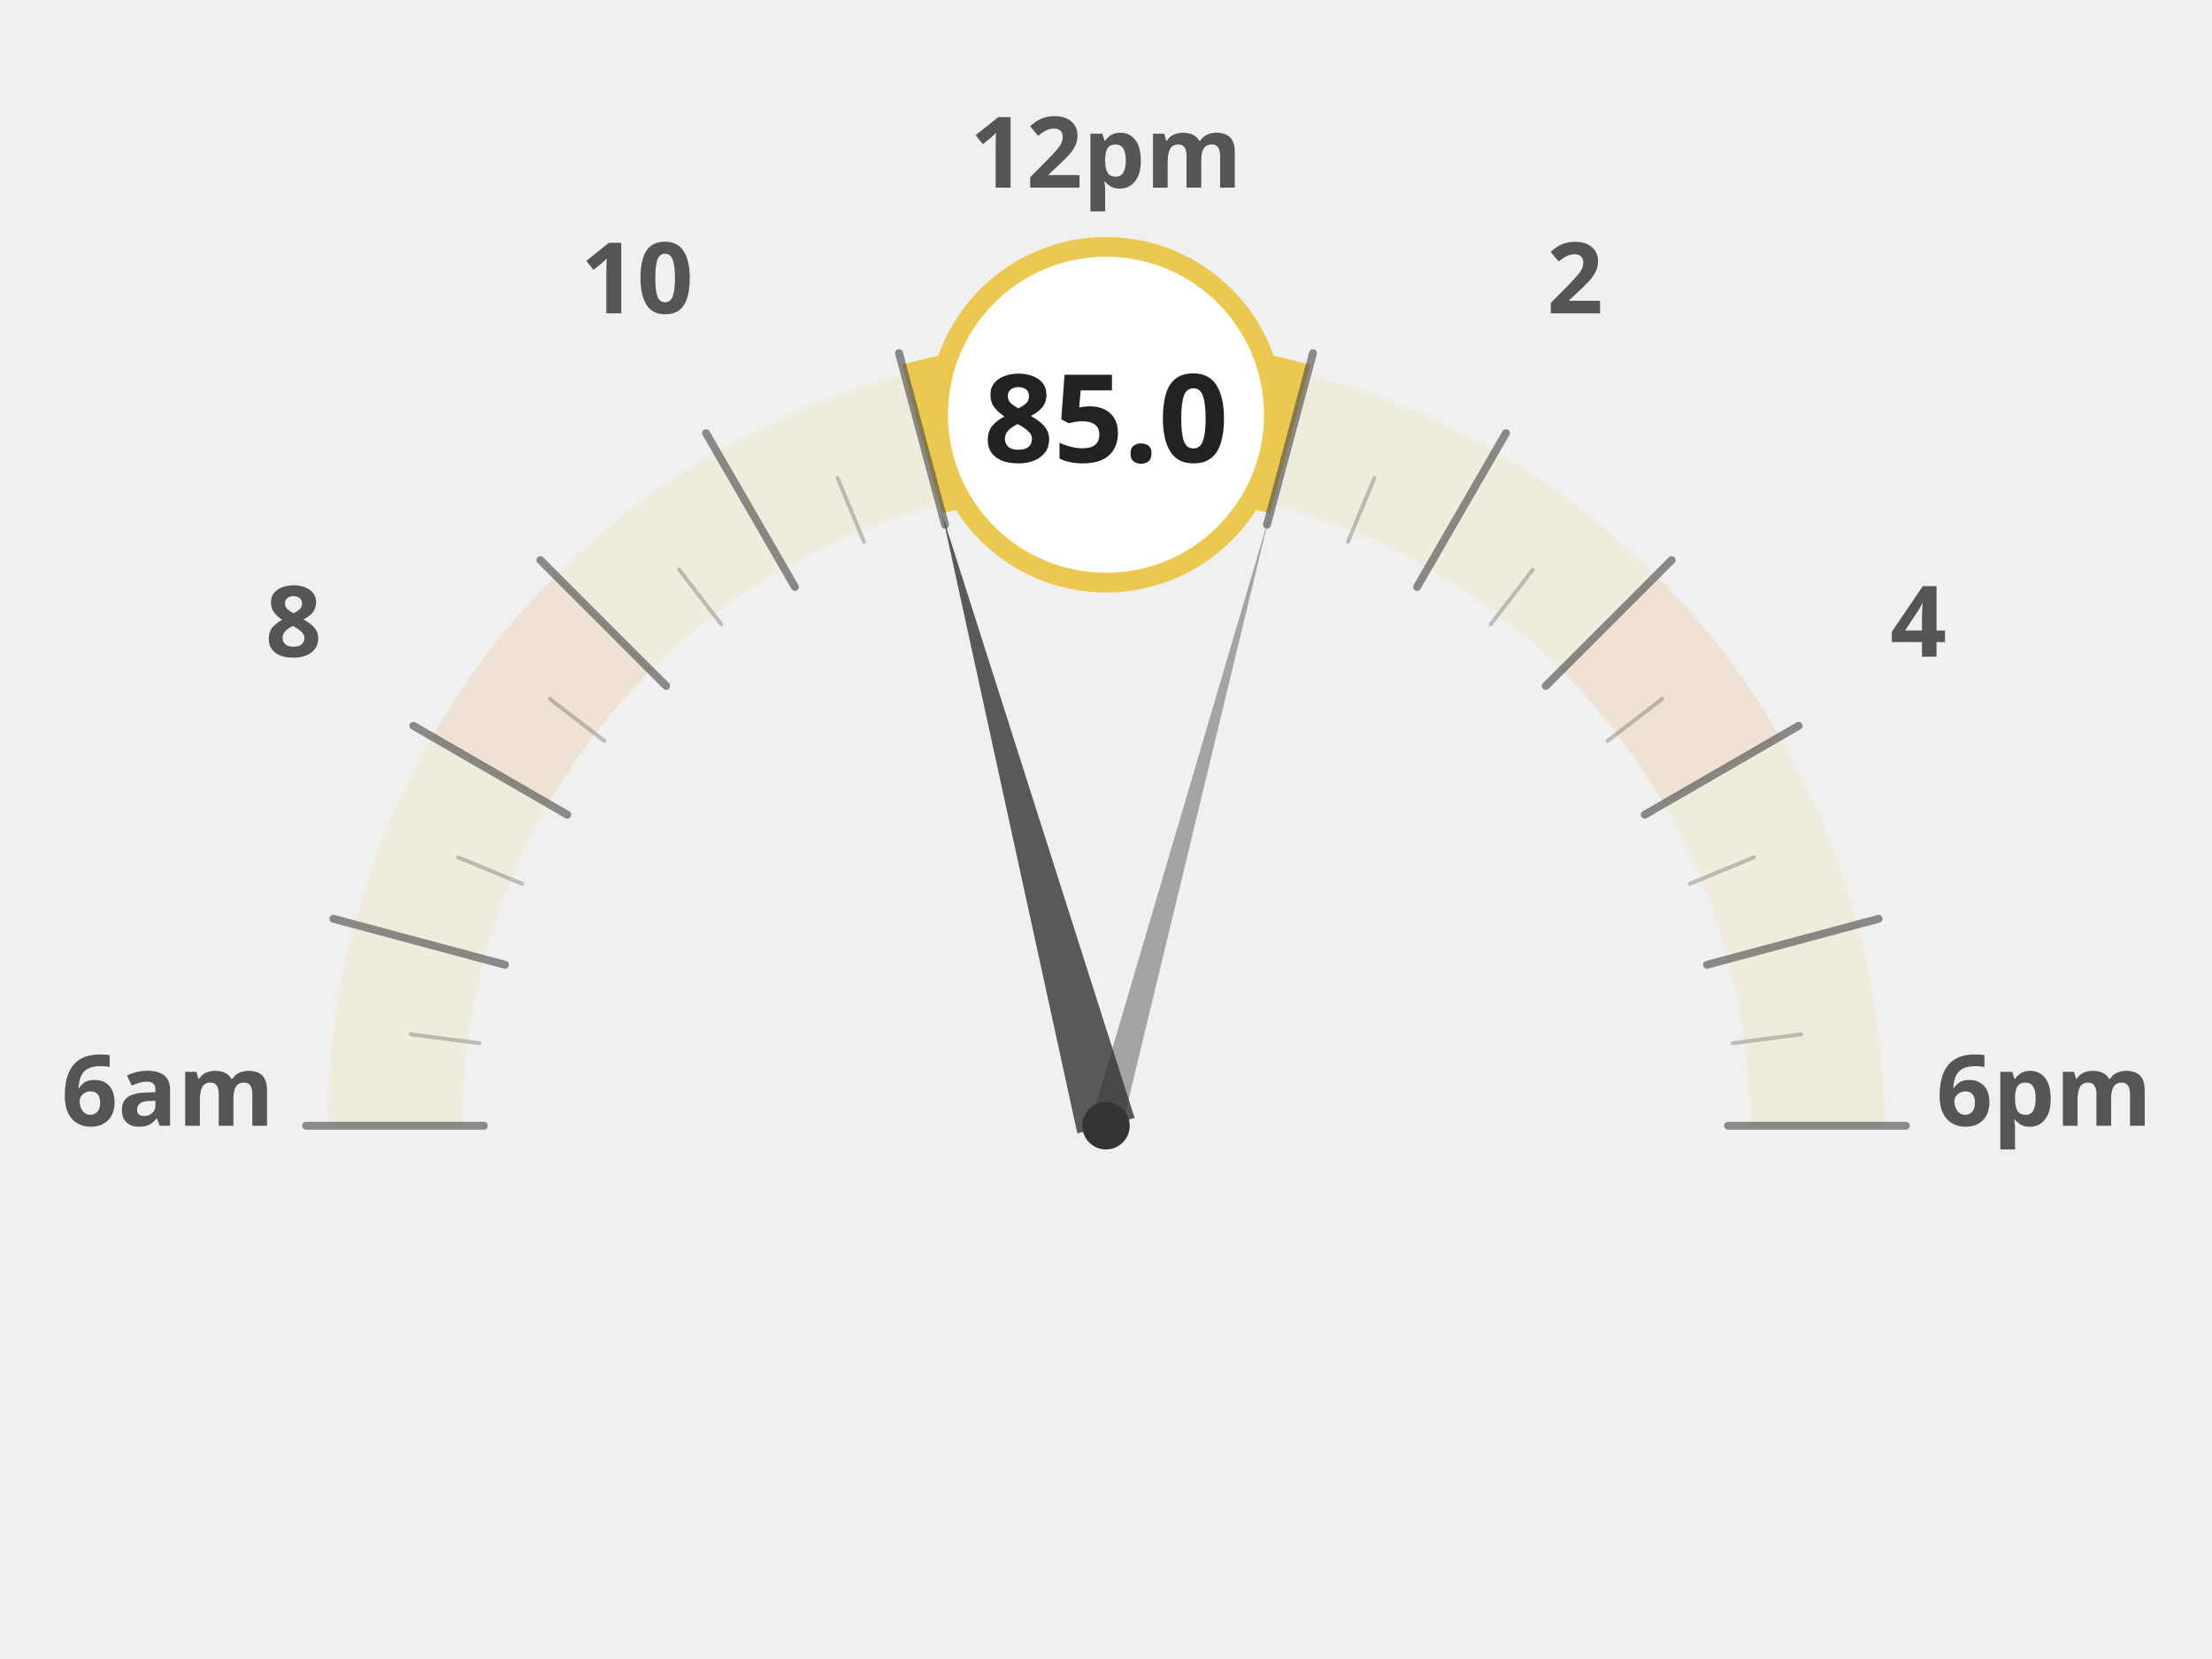
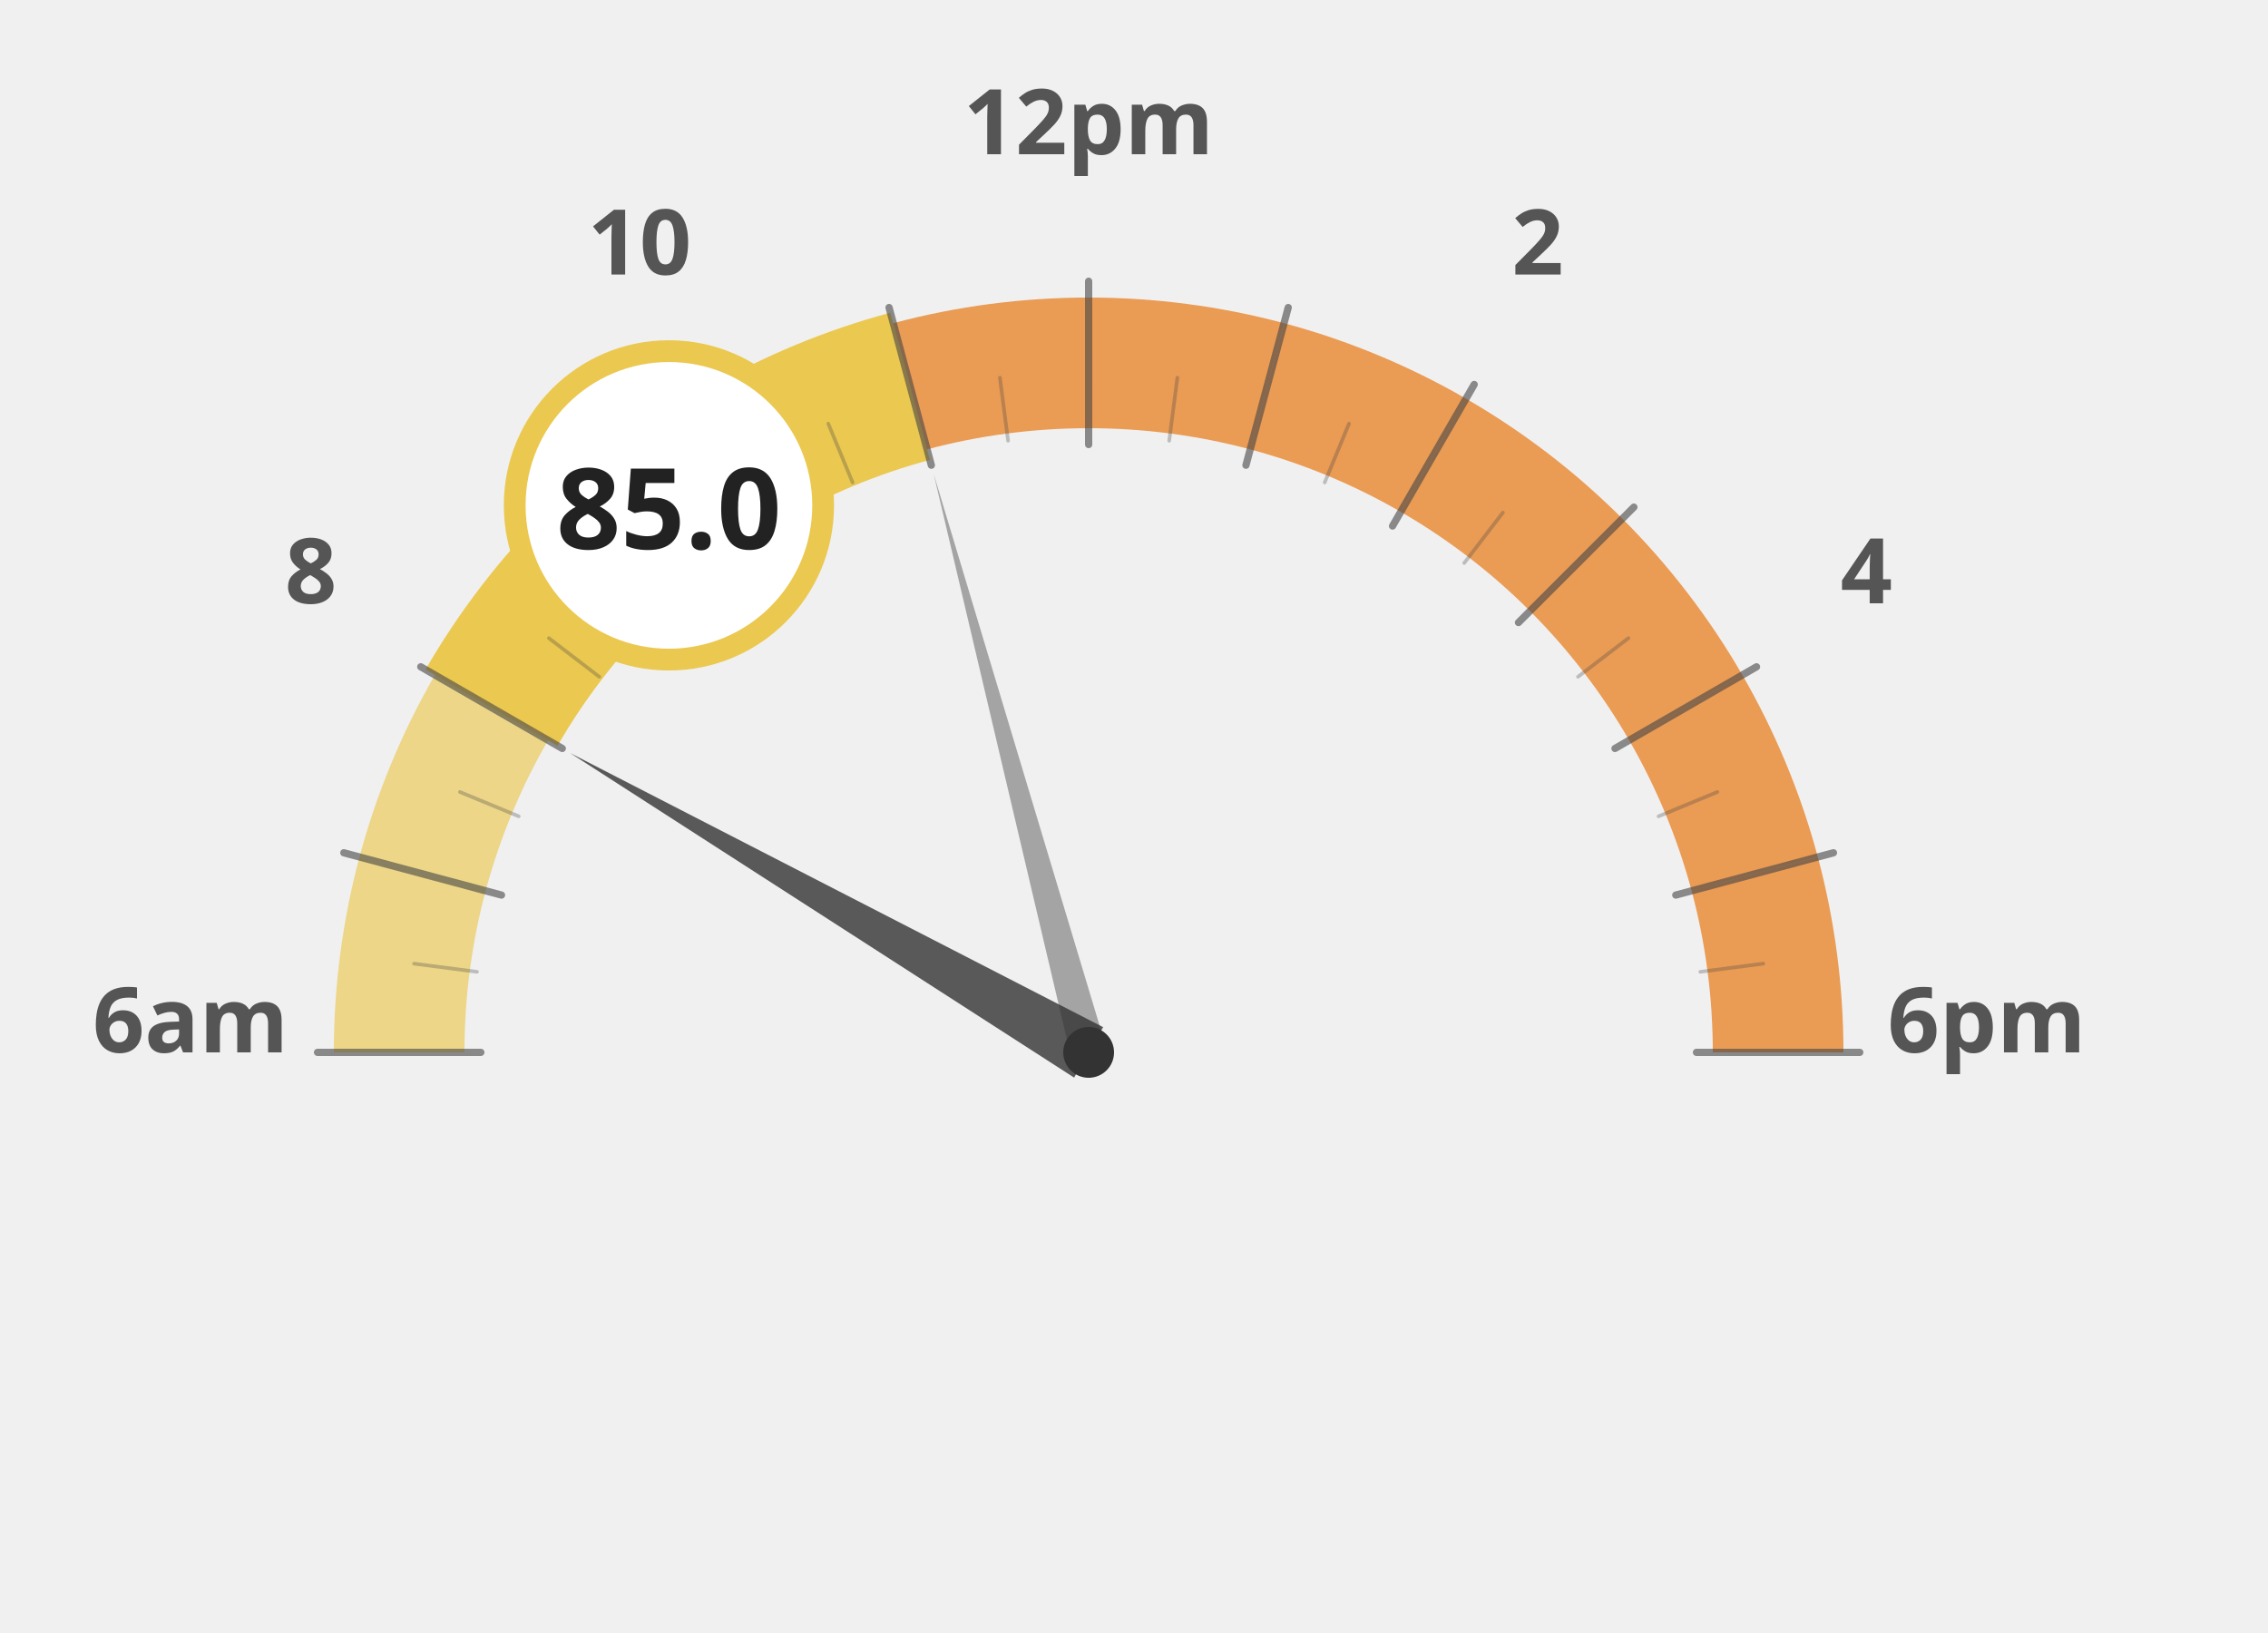
- <svg xmlns="http://www.w3.org/2000/svg" width="60mm" height="45mm" viewBox="0 0 1000 840">
-   <g transform="translate(0, 120)">
-     <path d="M 140.0 450.0 A 360 360 0 0 1 152.3 356.8" fill="none" stroke="#ebc850" stroke-width="68" stroke-opacity="0.12" />
-     <path d="M 152.3 356.8 A 360 360 0 0 1 188.2 270.0" fill="none" stroke="#ebc850" stroke-width="68" stroke-opacity="0.12" />
-     <path d="M 188.2 270.0 A 360 360 0 0 1 245.4 195.4" fill="none" stroke="#e66e00" stroke-width="68" stroke-opacity="0.12" />
-     <path d="M 245.4 195.4 A 360 360 0 0 1 320.0 138.2" fill="none" stroke="#ebc850" stroke-width="68" stroke-opacity="0.12" />
-     <path d="M 320.0 138.2 A 360 360 0 0 1 406.8 102.3" fill="none" stroke="#ebc850" stroke-width="68" stroke-opacity="0.12" />
-     <path d="M 406.8 102.3 A 360 360 0 0 1 500.0 90.0" fill="none" stroke="#ebc850" stroke-width="68" stroke-opacity="0.12" />
-     <path d="M 500.0 90.0 A 360 360 0 0 1 593.2 102.3" fill="none" stroke="#ebc850" stroke-width="68" stroke-opacity="0.12" />
-     <path d="M 593.2 102.3 A 360 360 0 0 1 680.0 138.2" fill="none" stroke="#ebc850" stroke-width="68" stroke-opacity="0.12" />
-     <path d="M 680.0 138.2 A 360 360 0 0 1 754.6 195.4" fill="none" stroke="#ebc850" stroke-width="68" stroke-opacity="0.12" />
-     <path d="M 754.6 195.4 A 360 360 0 0 1 811.8 270.0" fill="none" stroke="#e66e00" stroke-width="68" stroke-opacity="0.12" />
-     <path d="M 811.8 270.0 A 360 360 0 0 1 847.7 356.8" fill="none" stroke="#ebc850" stroke-width="68" stroke-opacity="0.12" />
-     <path d="M 847.7 356.8 A 360 360 0 0 1 860.0 450.0" fill="none" stroke="#ebc850" stroke-width="68" stroke-opacity="0.12" />
-     <text x="25.0" y="450" text-anchor="middle" font-family="Montserrat, sans-serif" font-size="50" font-weight="900" fill="#555">6am</text>
-     <text x="88.638" y="212.5" text-anchor="middle" font-family="Montserrat, sans-serif" font-size="50" font-weight="900" fill="#555">8</text>
-     <text x="262.5" y="38.638" text-anchor="middle" font-family="Montserrat, sans-serif" font-size="50" font-weight="900" fill="#555">10</text>
-     <text x="500" y="-25.0" text-anchor="middle" font-family="Montserrat, sans-serif" font-size="50" font-weight="900" fill="#555">12pm</text>
-     <text x="737.5" y="38.638" text-anchor="middle" font-family="Montserrat, sans-serif" font-size="50" font-weight="900" fill="#555">2</text>
-     <text x="911.362" y="212.5" text-anchor="middle" font-family="Montserrat, sans-serif" font-size="50" font-weight="900" fill="#555">4</text>
-     <text x="975.0" y="450.0" text-anchor="middle" font-family="Montserrat, sans-serif" font-size="50" font-weight="900" fill="#555">6pm</text>
-     <path d="M 406.8 102.3 A 360 360 0 0 1 500.0 90.0" fill="none" stroke="#ebc850" stroke-width="78" stroke-linecap="butt" />
-     <path d="M 500.0 90.0 A 360 360 0 0 1 593.2 102.3" fill="none" stroke="#ebc850" stroke-width="78" stroke-linecap="butt" />
-     <line x1="185.0" y1="450.0" x2="95.0" y2="450.0" stroke="#444" stroke-width="4" stroke-linecap="round" opacity="0.6" />
-     <line x1="182.7" y1="408.2" x2="148.0" y2="403.7" stroke="#444" stroke-width="2" stroke-linecap="round" opacity="0.3" />
-     <line x1="195.7" y1="368.5" x2="108.8" y2="345.2" stroke="#444" stroke-width="4" stroke-linecap="round" opacity="0.6" />
-     <line x1="204.4" y1="327.5" x2="172.0" y2="314.1" stroke="#444" stroke-width="2" stroke-linecap="round" opacity="0.3" />
-     <line x1="227.2" y1="292.5" x2="149.3" y2="247.5" stroke="#444" stroke-width="4" stroke-linecap="round" opacity="0.6" />
-     <line x1="246.1" y1="255.2" x2="218.4" y2="233.9" stroke="#444" stroke-width="2" stroke-linecap="round" opacity="0.3" />
-     <line x1="277.3" y1="227.3" x2="213.6" y2="163.6" stroke="#444" stroke-width="4" stroke-linecap="round" opacity="0.6" />
-     <line x1="305.2" y1="196.1" x2="283.9" y2="168.4" stroke="#444" stroke-width="2" stroke-linecap="round" opacity="0.3" />
-     <line x1="342.5" y1="177.2" x2="297.5" y2="99.3" stroke="#444" stroke-width="4" stroke-linecap="round" opacity="0.6" />
-     <line x1="377.5" y1="154.4" x2="364.1" y2="122.0" stroke="#444" stroke-width="2" stroke-linecap="round" opacity="0.3" />
-     <line x1="418.5" y1="145.7" x2="395.2" y2="58.8" stroke="#444" stroke-width="4" stroke-linecap="round" opacity="0.6" />
-     <line x1="458.2" y1="132.7" x2="453.7" y2="98.0" stroke="#444" stroke-width="2" stroke-linecap="round" opacity="0.3" />
-     <line x1="500.0" y1="135.0" x2="500.0" y2="45.0" stroke="#444" stroke-width="4" stroke-linecap="round" opacity="0.6" />
-     <line x1="541.8" y1="132.7" x2="546.3" y2="98.0" stroke="#444" stroke-width="2" stroke-linecap="round" opacity="0.3" />
-     <line x1="581.5" y1="145.7" x2="604.8" y2="58.8" stroke="#444" stroke-width="4" stroke-linecap="round" opacity="0.6" />
-     <line x1="622.5" y1="154.4" x2="635.9" y2="122.0" stroke="#444" stroke-width="2" stroke-linecap="round" opacity="0.3" />
-     <line x1="657.5" y1="177.2" x2="702.5" y2="99.3" stroke="#444" stroke-width="4" stroke-linecap="round" opacity="0.6" />
-     <line x1="694.8" y1="196.1" x2="716.1" y2="168.4" stroke="#444" stroke-width="2" stroke-linecap="round" opacity="0.3" />
-     <line x1="722.7" y1="227.3" x2="786.4" y2="163.6" stroke="#444" stroke-width="4" stroke-linecap="round" opacity="0.6" />
-     <line x1="753.9" y1="255.2" x2="781.6" y2="233.9" stroke="#444" stroke-width="2" stroke-linecap="round" opacity="0.3" />
-     <line x1="772.8" y1="292.5" x2="850.7" y2="247.5" stroke="#444" stroke-width="4" stroke-linecap="round" opacity="0.6" />
-     <line x1="795.6" y1="327.5" x2="828.0" y2="314.1" stroke="#444" stroke-width="2" stroke-linecap="round" opacity="0.3" />
-     <line x1="804.3" y1="368.5" x2="891.2" y2="345.2" stroke="#444" stroke-width="4" stroke-linecap="round" opacity="0.6" />
-     <line x1="817.3" y1="408.2" x2="852.0" y2="403.7" stroke="#444" stroke-width="2" stroke-linecap="round" opacity="0.3" />
-     <line x1="815.0" y1="450.0" x2="905.0" y2="450.0" stroke="#444" stroke-width="4" stroke-linecap="round" opacity="0.6" />
-     <polygon points="417.2,140.9 485.5,453.9 514.5,446.1" fill="#333" opacity="0.8" />
-     <polygon points="582.8,140.9 492.3,447.9 507.7,452.1" fill="#333" opacity="0.4" />
-     <circle cx="500" cy="450" r="12" fill="#333" />
-     <circle cx="500.0" cy="90.0" r="85" fill="white" stroke="#ebc850" stroke-width="10" />
-     <text x="500.0" y="114.0" text-anchor="middle" font-family="Montserrat, sans-serif" font-size="62" font-weight="800" fill="#222">85.0</text>
+ <svg xmlns="http://www.w3.org/2000/svg" width="100%" height="100%" viewBox="0 0 1250 900">
+   <g transform="translate(100, 100)">
+     <path d="M 120.0 480.0 A 380 380 0 0 1 132.9 381.6" fill="none" stroke="#ebc850" stroke-width="72" stroke-opacity="0.65" />
+     <path d="M 132.9 381.6 A 380 380 0 0 1 170.9 290.0" fill="none" stroke="#ebc850" stroke-width="72" stroke-opacity="0.65" />
+     <path d="M 170.9 290.0 A 380 380 0 0 1 231.3 211.3" fill="none" stroke="#ebc850" stroke-width="72" stroke-opacity="1.0" />
+     <path d="M 231.3 211.3 A 380 380 0 0 1 310.0 150.9" fill="none" stroke="#ebc850" stroke-width="72" stroke-opacity="1.0" />
+     <path d="M 310.0 150.9 A 380 380 0 0 1 401.6 112.9" fill="none" stroke="#ebc850" stroke-width="72" stroke-opacity="1.0" />
+     <path d="M 401.6 112.9 A 380 380 0 0 1 500.0 100.0" fill="none" stroke="#e66e00" stroke-width="72" stroke-opacity="0.65" />
+     <path d="M 500.0 100.0 A 380 380 0 0 1 598.4 112.9" fill="none" stroke="#e66e00" stroke-width="72" stroke-opacity="0.65" />
+     <path d="M 598.4 112.9 A 380 380 0 0 1 690.0 150.9" fill="none" stroke="#e66e00" stroke-width="72" stroke-opacity="0.65" />
+     <path d="M 690.0 150.9 A 380 380 0 0 1 768.7 211.3" fill="none" stroke="#e66e00" stroke-width="72" stroke-opacity="0.65" />
+     <path d="M 768.7 211.3 A 380 380 0 0 1 829.1 290.0" fill="none" stroke="#e66e00" stroke-width="72" stroke-opacity="0.65" />
+     <path d="M 829.1 290.0 A 380 380 0 0 1 867.1 381.6" fill="none" stroke="#e66e00" stroke-width="72" stroke-opacity="0.65" />
+     <path d="M 867.1 381.6 A 380 380 0 0 1 880.0 480.0" fill="none" stroke="#e66e00" stroke-width="72" stroke-opacity="0.65" />
+     <text x="5.0" y="480" text-anchor="middle" font-family="Montserrat, sans-serif" font-size="50" font-weight="900" fill="#555">6am</text>
+     <text x="71.317" y="232.5" text-anchor="middle" font-family="Montserrat, sans-serif" font-size="50" font-weight="900" fill="#555">8</text>
+     <text x="252.5" y="51.317" text-anchor="middle" font-family="Montserrat, sans-serif" font-size="50" font-weight="900" fill="#555">10</text>
+     <text x="500" y="-15.0" text-anchor="middle" font-family="Montserrat, sans-serif" font-size="50" font-weight="900" fill="#555">12pm</text>
+     <text x="747.5" y="51.317" text-anchor="middle" font-family="Montserrat, sans-serif" font-size="50" font-weight="900" fill="#555">2</text>
+     <text x="928.683" y="232.5" text-anchor="middle" font-family="Montserrat, sans-serif" font-size="50" font-weight="900" fill="#555">4</text>
+     <text x="995.0" y="480.0" text-anchor="middle" font-family="Montserrat, sans-serif" font-size="50" font-weight="900" fill="#555">6pm</text>
+     <path d="M 170.9 290.0 A 380 380 0 0 1 231.3 211.3" fill="none" stroke="#ebc850" stroke-width="84" stroke-linecap="butt" />
+     <path d="M 231.3 211.3 A 380 380 0 0 1 310.0 150.9" fill="none" stroke="#ebc850" stroke-width="84" stroke-linecap="butt" />
+     <path d="M 310.0 150.9 A 380 380 0 0 1 401.6 112.9" fill="none" stroke="#ebc850" stroke-width="84" stroke-linecap="butt" />
+     <line x1="165.0" y1="480.0" x2="75.0" y2="480.0" stroke="#444" stroke-width="4" stroke-linecap="round" opacity="0.6" />
+     <line x1="162.9" y1="435.6" x2="128.2" y2="431.1" stroke="#444" stroke-width="2" stroke-linecap="round" opacity="0.3" />
+     <line x1="176.4" y1="393.3" x2="89.5" y2="370.0" stroke="#444" stroke-width="4" stroke-linecap="round" opacity="0.6" />
+     <line x1="185.9" y1="349.9" x2="153.5" y2="336.5" stroke="#444" stroke-width="2" stroke-linecap="round" opacity="0.3" />
+     <line x1="209.9" y1="312.5" x2="131.9" y2="267.5" stroke="#444" stroke-width="4" stroke-linecap="round" opacity="0.6" />
+     <line x1="230.3" y1="273.0" x2="202.5" y2="251.7" stroke="#444" stroke-width="2" stroke-linecap="round" opacity="0.3" />
+     <line x1="263.1" y1="243.1" x2="199.5" y2="179.5" stroke="#444" stroke-width="4" stroke-linecap="round" opacity="0.6" />
+     <line x1="293.0" y1="210.3" x2="271.7" y2="182.5" stroke="#444" stroke-width="2" stroke-linecap="round" opacity="0.3" />
+     <line x1="332.5" y1="189.9" x2="287.5" y2="111.9" stroke="#444" stroke-width="4" stroke-linecap="round" opacity="0.6" />
+     <line x1="369.9" y1="165.9" x2="356.5" y2="133.5" stroke="#444" stroke-width="2" stroke-linecap="round" opacity="0.3" />
+     <line x1="413.3" y1="156.4" x2="390.0" y2="69.5" stroke="#444" stroke-width="4" stroke-linecap="round" opacity="0.6" />
+     <line x1="455.6" y1="142.9" x2="451.1" y2="108.2" stroke="#444" stroke-width="2" stroke-linecap="round" opacity="0.3" />
+     <line x1="500.0" y1="145.0" x2="500.0" y2="55.0" stroke="#444" stroke-width="4" stroke-linecap="round" opacity="0.6" />
+     <line x1="544.4" y1="142.9" x2="548.9" y2="108.2" stroke="#444" stroke-width="2" stroke-linecap="round" opacity="0.3" />
+     <line x1="586.7" y1="156.4" x2="610.0" y2="69.5" stroke="#444" stroke-width="4" stroke-linecap="round" opacity="0.6" />
+     <line x1="630.1" y1="165.9" x2="643.5" y2="133.5" stroke="#444" stroke-width="2" stroke-linecap="round" opacity="0.3" />
+     <line x1="667.5" y1="189.9" x2="712.5" y2="111.9" stroke="#444" stroke-width="4" stroke-linecap="round" opacity="0.6" />
+     <line x1="707.0" y1="210.3" x2="728.3" y2="182.5" stroke="#444" stroke-width="2" stroke-linecap="round" opacity="0.3" />
+     <line x1="736.9" y1="243.1" x2="800.5" y2="179.5" stroke="#444" stroke-width="4" stroke-linecap="round" opacity="0.6" />
+     <line x1="769.7" y1="273.0" x2="797.5" y2="251.7" stroke="#444" stroke-width="2" stroke-linecap="round" opacity="0.3" />
+     <line x1="790.1" y1="312.5" x2="868.1" y2="267.5" stroke="#444" stroke-width="4" stroke-linecap="round" opacity="0.6" />
+     <line x1="814.1" y1="349.9" x2="846.5" y2="336.5" stroke="#444" stroke-width="2" stroke-linecap="round" opacity="0.3" />
+     <line x1="823.6" y1="393.3" x2="910.5" y2="370.0" stroke="#444" stroke-width="4" stroke-linecap="round" opacity="0.6" />
+     <line x1="837.1" y1="435.6" x2="871.8" y2="431.1" stroke="#444" stroke-width="2" stroke-linecap="round" opacity="0.3" />
+     <line x1="835.0" y1="480.0" x2="925.0" y2="480.0" stroke="#444" stroke-width="4" stroke-linecap="round" opacity="0.6" />
+     <polygon points="214.2,315.0 492.0,493.9 508.0,466.1" fill="#333" opacity="0.8" />
+     <polygon points="414.6,161.2 490.3,482.6 509.7,477.4" fill="#333" opacity="0.4" />
+     <circle cx="500" cy="480" r="14" fill="#333" />
+     <circle cx="268.671" cy="178.526" r="85" fill="white" stroke="#ebc850" stroke-width="12" />
+     <text x="268.671" y="202.526" text-anchor="middle" font-family="Montserrat, sans-serif" font-size="62" font-weight="800" fill="#222">85.0</text>
  </g>
</svg>
